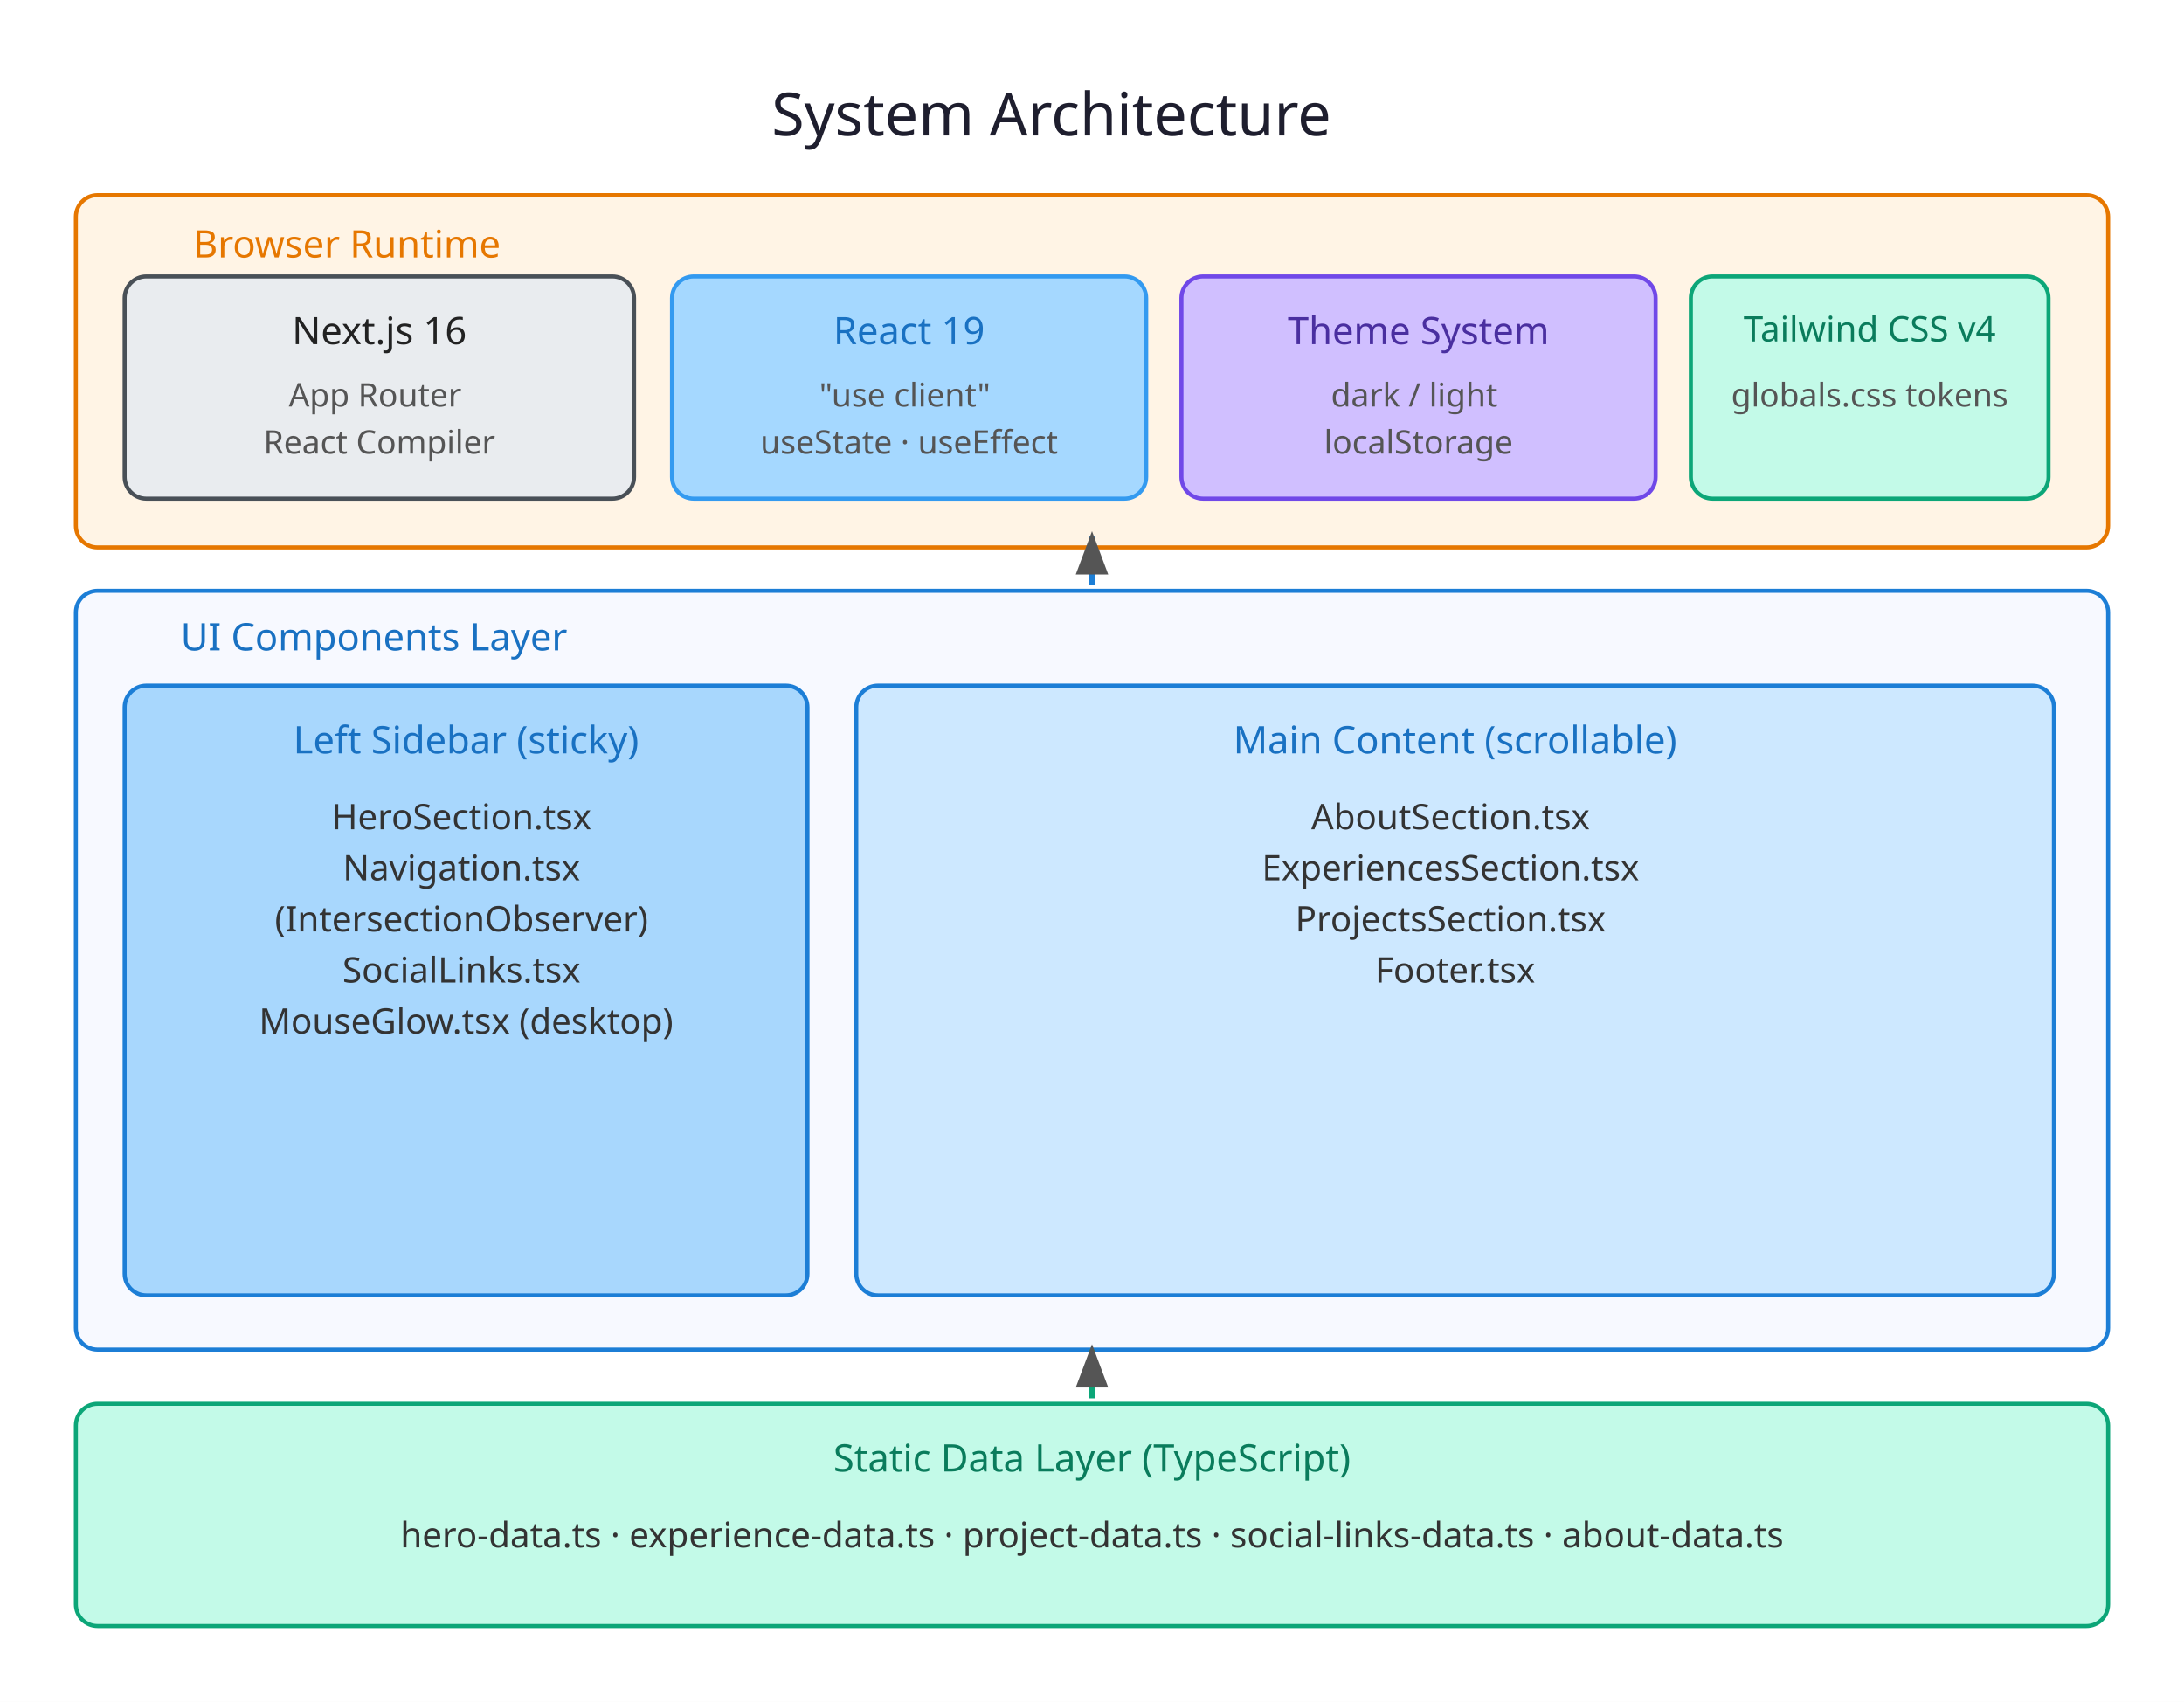
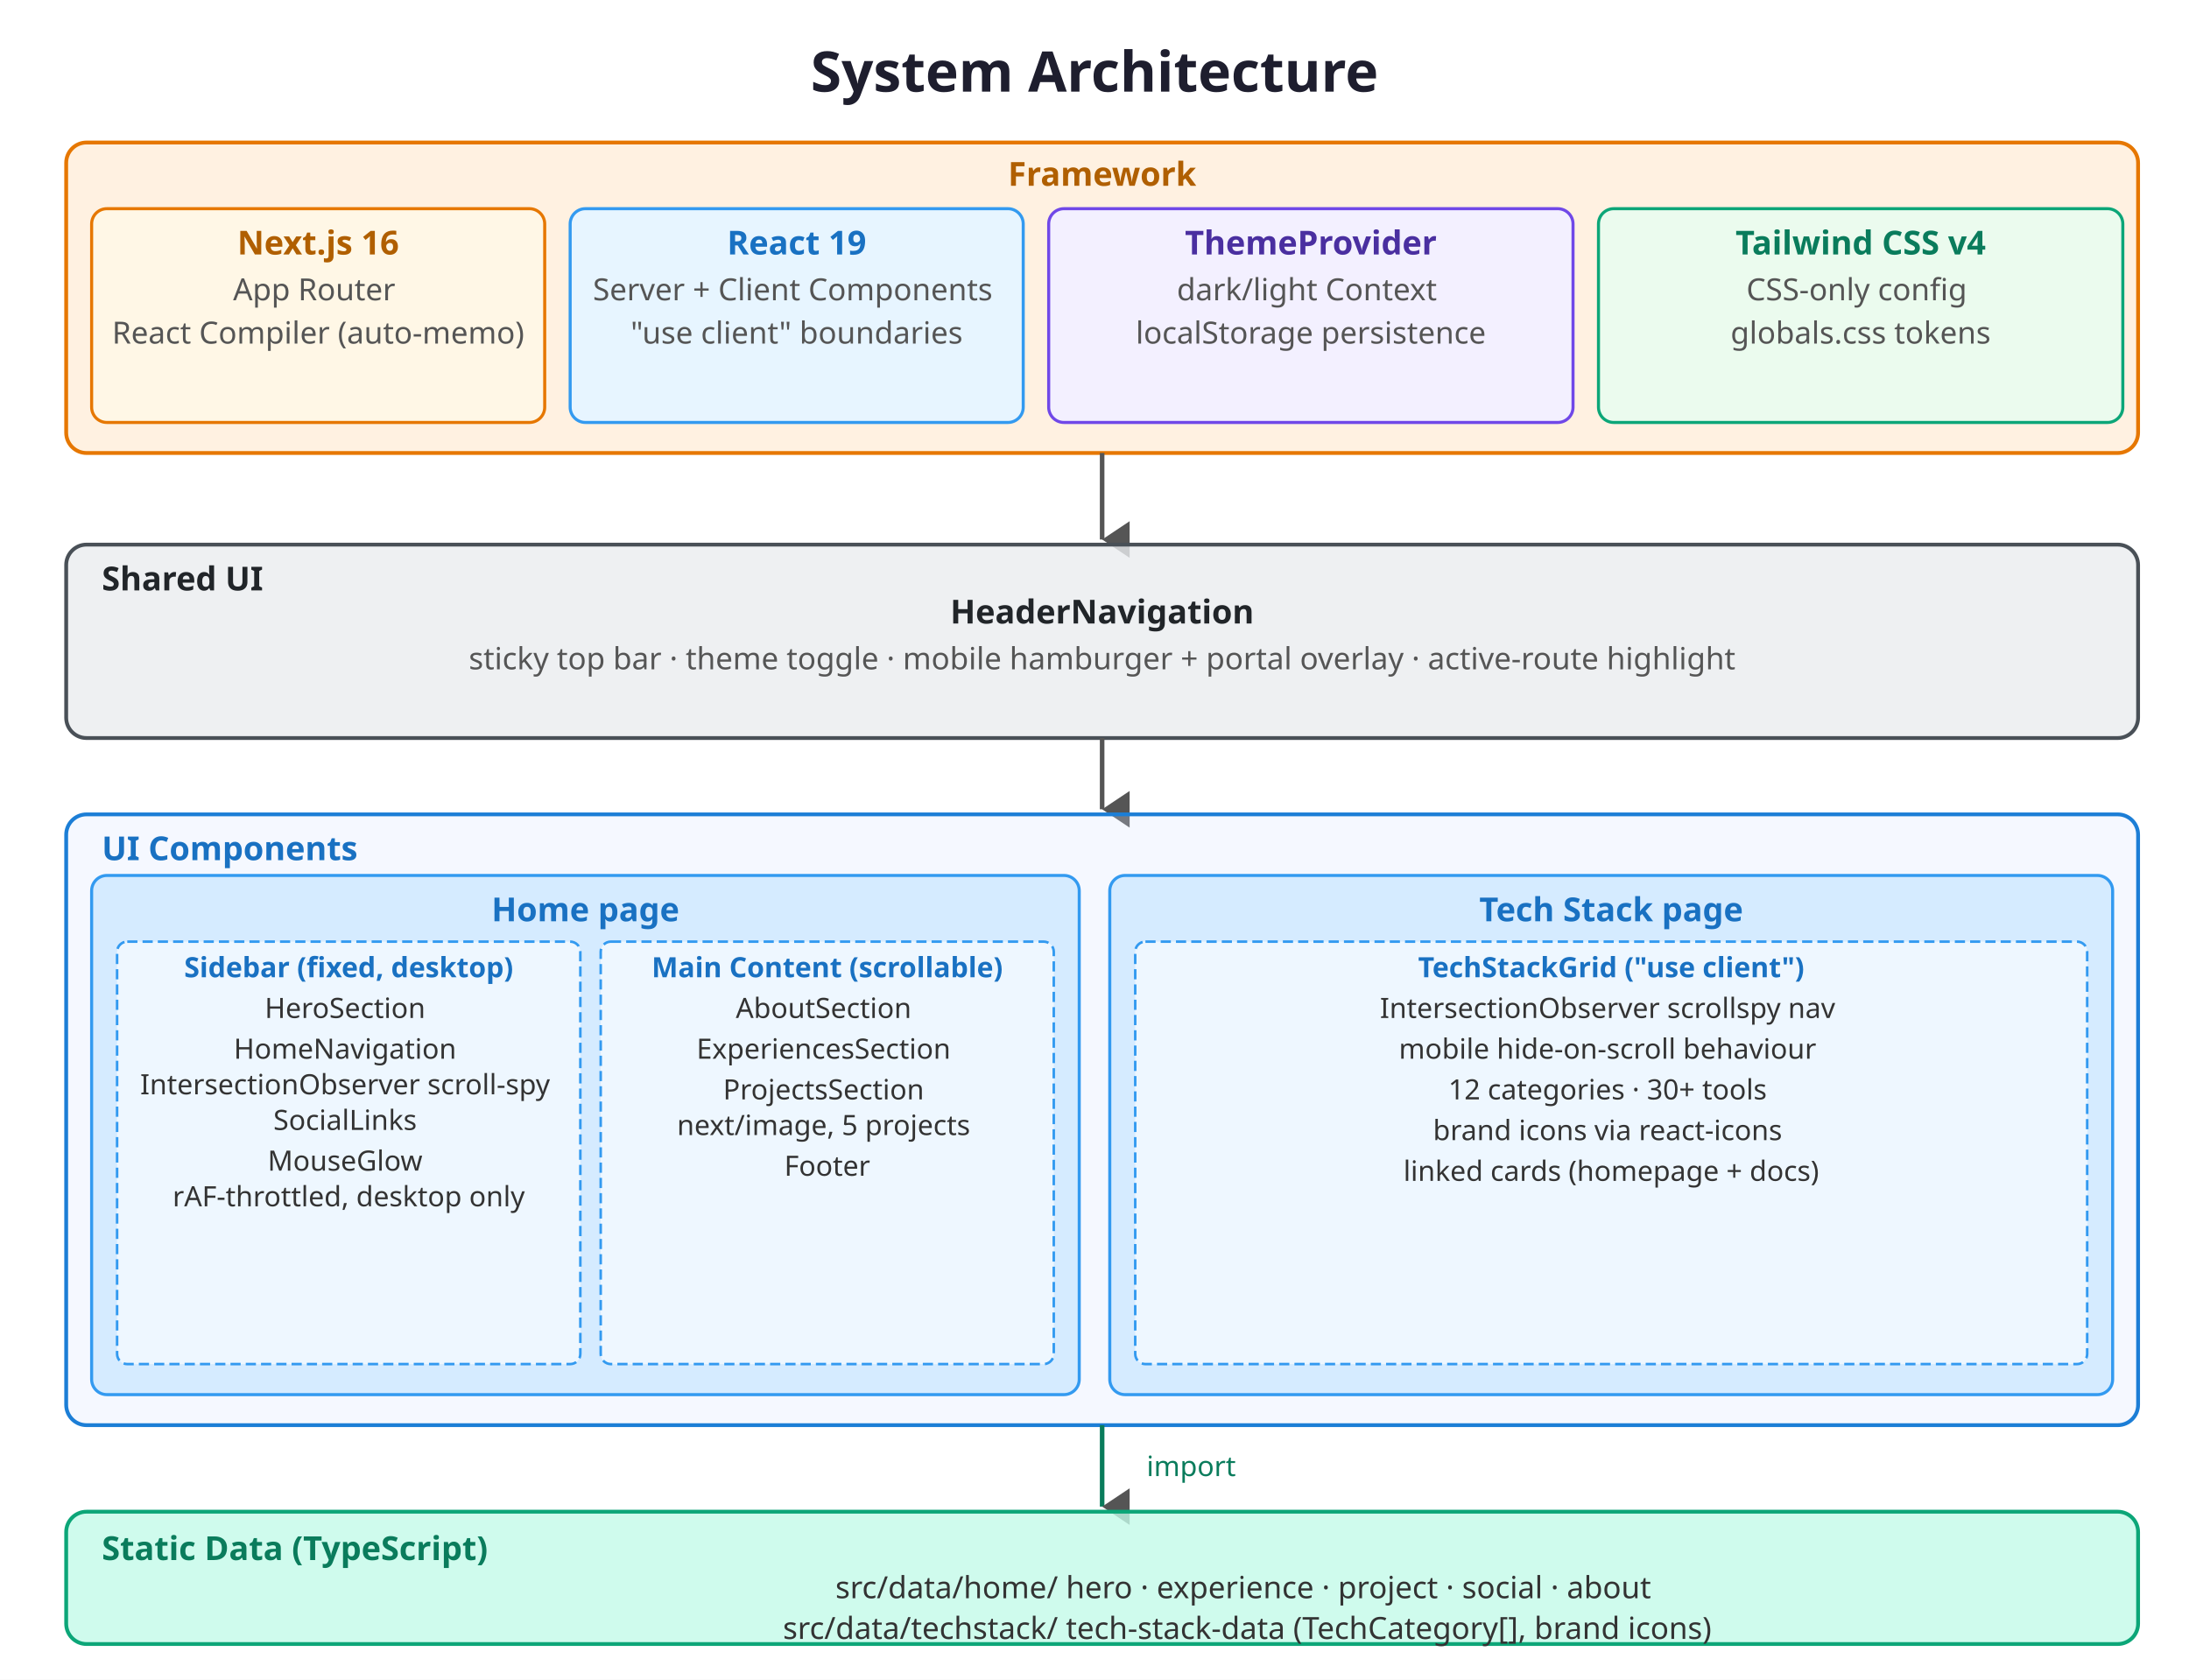
- <svg xmlns="http://www.w3.org/2000/svg" viewBox="0 0 806 628" width="806" height="628">
+ <svg xmlns="http://www.w3.org/2000/svg" viewBox="0 0 860 660" width="860" height="660">
  <defs>
-     <marker id="ah" markerWidth="8" markerHeight="6" refX="7" refY="3" orient="auto">
-       <polygon points="0 0,8 3,0 6" fill="#555" />
+     <marker id="ah-down" markerWidth="8" markerHeight="6" refX="4" refY="6" orient="auto">
+       <polygon points="0 0,8 0,4 6" fill="#555" />
+     </marker>
+     <marker id="ah-up" markerWidth="8" markerHeight="6" refX="4" refY="0" orient="auto">
+       <polygon points="0 6,8 6,4 0" fill="#0a7c5c" />
    </marker>
  </defs>
-   <rect width="806" height="628" fill="#ffffff" />
-   <rect x="28" y="218" width="750" height="280" rx="8" fill="#dbe4ff" fill-opacity="0.2" stroke="#1c7ed6" stroke-width="1.5" />
-   <rect x="316" y="253" width="442" height="225" rx="8" fill="#a5d8ff" fill-opacity="0.5" stroke="#1c7ed6" stroke-width="1.5" />
-   <rect x="28" y="72" width="750" height="130" rx="8" fill="#ffd8a8" fill-opacity="0.3" stroke="#e67700" stroke-width="1.5" />
-   <rect x="28" y="518" width="750" height="82" rx="8" fill="#c3fae8" fill-opacity="1" stroke="#0ca678" stroke-width="1.5" />
-   <rect x="46" y="253" width="252" height="225" rx="8" fill="#74c0fc" fill-opacity="0.6" stroke="#1c7ed6" stroke-width="1.5" />
-   <rect x="46" y="102" width="188" height="82" rx="8" fill="#e9ecef" fill-opacity="1" stroke="#495057" stroke-width="1.5" />
-   <rect x="248" y="102" width="175" height="82" rx="8" fill="#a5d8ff" fill-opacity="1" stroke="#339af0" stroke-width="1.5" />
-   <rect x="436" y="102" width="175" height="82" rx="8" fill="#d0bfff" fill-opacity="1" stroke="#7048e8" stroke-width="1.5" />
-   <rect x="624" y="102" width="132" height="82" rx="8" fill="#c3fae8" fill-opacity="1" stroke="#0ca678" stroke-width="1.5" />
-   <text text-anchor="middle" fill="#1e1e2e" font-size="22" font-family="system-ui,sans-serif">
-     <tspan x="388" y="50">System Architecture</tspan>
+   <rect width="860" height="660" fill="#ffffff" />
+   <text text-anchor="middle" fill="#1e1e2e" font-size="22" font-family="system-ui,sans-serif" font-weight="700">
+     <tspan x="430" y="36">System Architecture</tspan>
  </text>
-   <text text-anchor="middle" fill="#e67700" font-size="14" font-family="system-ui,sans-serif">
-     <tspan x="128" y="95">Browser Runtime</tspan>
+   <text fill="#999" font-size="10" font-family="system-ui,sans-serif" font-weight="600" transform="rotate(-90,14,160)">
+     <tspan text-anchor="middle">FRAMEWORK</tspan>
  </text>
-   <text text-anchor="middle" fill="#222" font-size="14" font-family="system-ui,sans-serif">
-     <tspan x="140" y="127">Next.js 16</tspan>
+   <text fill="#999" font-size="10" font-family="system-ui,sans-serif" font-weight="600" transform="rotate(-90,14,290)">
+     <tspan text-anchor="middle">SHARED UI</tspan>
+   </text>
+   <text fill="#999" font-size="10" font-family="system-ui,sans-serif" font-weight="600" transform="rotate(-90,14,450)">
+     <tspan text-anchor="middle">COMPONENTS</tspan>
+   </text>
+   <text fill="#999" font-size="10" font-family="system-ui,sans-serif" font-weight="600" transform="rotate(-90,14,590)">
+     <tspan text-anchor="middle">DATA</tspan>
+   </text>
+   <rect x="26" y="56" width="814" height="122" rx="8" fill="#ffd8a8" fill-opacity="0.35" stroke="#e67700" stroke-width="1.5" />
+   <text text-anchor="middle" fill="#b05f00" font-size="13" font-family="system-ui,sans-serif" font-weight="700">
+     <tspan x="433" y="73">Framework</tspan>
+   </text>
+   <rect x="36" y="82" width="178" height="84" rx="6" fill="#fff7e6" stroke="#e67700" stroke-width="1.2" />
+   <text text-anchor="middle" fill="#b05f00" font-size="13" font-family="system-ui,sans-serif" font-weight="600">
+     <tspan x="125" y="100">Next.js 16</tspan>
  </text>
  <text text-anchor="middle" fill="#555" font-size="12" font-family="system-ui,sans-serif">
-     <tspan x="140" y="150">App Router</tspan>
-     <tspan x="140" dy="17.4">React Compiler</tspan>
+     <tspan x="125" y="118">App Router</tspan>
+     <tspan x="125" dy="17">React Compiler (auto-memo)</tspan>
  </text>
-   <text text-anchor="middle" fill="#1971c2" font-size="14" font-family="system-ui,sans-serif">
-     <tspan x="335.5" y="127">React 19</tspan>
+   <rect x="224" y="82" width="178" height="84" rx="6" fill="#e7f5ff" stroke="#339af0" stroke-width="1.2" />
+   <text text-anchor="middle" fill="#1971c2" font-size="13" font-family="system-ui,sans-serif" font-weight="600">
+     <tspan x="313" y="100">React 19</tspan>
  </text>
  <text text-anchor="middle" fill="#555" font-size="12" font-family="system-ui,sans-serif">
-     <tspan x="335.5" y="150">"use client"</tspan>
-     <tspan x="335.5" dy="17.4">useState · useEffect</tspan>
+     <tspan x="313" y="118">Server + Client Components</tspan>
+     <tspan x="313" dy="17">"use client" boundaries</tspan>
  </text>
-   <text text-anchor="middle" fill="#4a2fa0" font-size="14" font-family="system-ui,sans-serif">
-     <tspan x="523.5" y="127">Theme System</tspan>
+   <rect x="412" y="82" width="206" height="84" rx="6" fill="#f3f0ff" stroke="#7048e8" stroke-width="1.2" />
+   <text text-anchor="middle" fill="#4a2fa0" font-size="13" font-family="system-ui,sans-serif" font-weight="600">
+     <tspan x="515" y="100">ThemeProvider</tspan>
  </text>
  <text text-anchor="middle" fill="#555" font-size="12" font-family="system-ui,sans-serif">
-     <tspan x="523.5" y="150">dark / light</tspan>
-     <tspan x="523.5" dy="17.4">localStorage</tspan>
+     <tspan x="515" y="118">dark/light Context</tspan>
+     <tspan x="515" dy="17">localStorage persistence</tspan>
  </text>
-   <text text-anchor="middle" fill="#0a7c5c" font-size="13" font-family="system-ui,sans-serif">
-     <tspan x="690" y="126">Tailwind CSS v4</tspan>
+   <rect x="628" y="82" width="206" height="84" rx="6" fill="#ebfbee" stroke="#0ca678" stroke-width="1.2" />
+   <text text-anchor="middle" fill="#0a7c5c" font-size="13" font-family="system-ui,sans-serif" font-weight="600">
+     <tspan x="731" y="100">Tailwind CSS v4</tspan>
  </text>
  <text text-anchor="middle" fill="#555" font-size="12" font-family="system-ui,sans-serif">
-     <tspan x="690" y="150">globals.css tokens</tspan>
+     <tspan x="731" y="118">CSS-only config</tspan>
+     <tspan x="731" dy="17">globals.css tokens</tspan>
  </text>
-   <text text-anchor="middle" fill="#1971c2" font-size="14" font-family="system-ui,sans-serif">
-     <tspan x="138" y="240">UI Components Layer</tspan>
+   <polyline points="433,178 433,212" fill="none" stroke="#555" stroke-width="1.8" marker-end="url(#ah-down)" />
+   <rect x="26" y="214" width="814" height="76" rx="8" fill="#e9ecef" fill-opacity="0.8" stroke="#495057" stroke-width="1.5" />
+   <text fill="#212529" font-size="13" font-family="system-ui,sans-serif" font-weight="700">
+     <tspan x="40" y="232">Shared UI</tspan>
  </text>
-   <text text-anchor="middle" fill="#1971c2" font-size="14" font-family="system-ui,sans-serif">
-     <tspan x="172" y="278">Left Sidebar (sticky)</tspan>
+   <text text-anchor="middle" fill="#212529" font-size="13" font-family="system-ui,sans-serif" font-weight="600">
+     <tspan x="433" y="245">HeaderNavigation</tspan>
  </text>
-   <text text-anchor="middle" fill="#333" font-size="13" font-family="system-ui,sans-serif">
-     <tspan x="172" y="306">HeroSection.tsx</tspan>
-     <tspan x="172" dy="18.85">Navigation.tsx</tspan>
-     <tspan x="172" dy="18.85">(IntersectionObserver)</tspan>
-     <tspan x="172" dy="18.85">SocialLinks.tsx</tspan>
-     <tspan x="172" dy="18.85">MouseGlow.tsx (desktop)</tspan>
+   <text text-anchor="middle" fill="#555" font-size="12" font-family="system-ui,sans-serif">
+     <tspan x="433" y="263">sticky top bar  ·  theme toggle  ·  mobile hamburger + portal overlay  ·  active-route highlight</tspan>
  </text>
-   <text text-anchor="middle" fill="#1971c2" font-size="14" font-family="system-ui,sans-serif">
-     <tspan x="537" y="278">Main Content (scrollable)</tspan>
+   <polyline points="433,290 433,318" fill="none" stroke="#555" stroke-width="1.8" marker-end="url(#ah-down)" />
+   <rect x="26" y="320" width="814" height="240" rx="8" fill="#dbe4ff" fill-opacity="0.25" stroke="#1c7ed6" stroke-width="1.5" />
+   <text fill="#1971c2" font-size="13" font-family="system-ui,sans-serif" font-weight="700">
+     <tspan x="40" y="338">UI Components</tspan>
  </text>
-   <text text-anchor="middle" fill="#333" font-size="13" font-family="system-ui,sans-serif">
-     <tspan x="537" y="306">AboutSection.tsx</tspan>
-     <tspan x="537" dy="18.85">ExperiencesSection.tsx</tspan>
-     <tspan x="537" dy="18.85">ProjectsSection.tsx</tspan>
-     <tspan x="537" dy="18.85">Footer.tsx</tspan>
+   <rect x="36" y="344" width="388" height="204" rx="6" fill="#a5d8ff" fill-opacity="0.4" stroke="#339af0" stroke-width="1.2" />
+   <text text-anchor="middle" fill="#1971c2" font-size="13" font-family="system-ui,sans-serif" font-weight="600">
+     <tspan x="230" y="362">Home page</tspan>
  </text>
-   <text text-anchor="middle" fill="#0a7c5c" font-size="14" font-family="system-ui,sans-serif">
-     <tspan x="403" y="543">Static Data Layer (TypeScript)</tspan>
+   <rect x="46" y="370" width="182" height="166" rx="4" fill="#ffffff" fill-opacity="0.6" stroke="#339af0" stroke-width="1" stroke-dasharray="4 2" />
+   <text text-anchor="middle" fill="#1971c2" font-size="11" font-family="system-ui,sans-serif" font-weight="600">
+     <tspan x="137" y="384">Sidebar (fixed, desktop)</tspan>
  </text>
-   <text text-anchor="middle" fill="#333" font-size="13" font-family="system-ui,sans-serif">
-     <tspan x="403" y="571">hero-data.ts  ·  experience-data.ts  ·  project-data.ts  ·  social-links-data.ts  ·  about-data.ts</tspan>
+   <text text-anchor="middle" fill="#333" font-size="11" font-family="system-ui,sans-serif">
+     <tspan x="137" y="400">HeroSection</tspan>
+     <tspan x="137" dy="16">HomeNavigation</tspan>
+     <tspan x="137" dy="14">  IntersectionObserver scroll-spy</tspan>
+     <tspan x="137" dy="14">SocialLinks</tspan>
+     <tspan x="137" dy="16">MouseGlow</tspan>
+     <tspan x="137" dy="14">  rAF-throttled, desktop only</tspan>
  </text>
-   <polyline points="403,516 403,498" fill="none" stroke="#0ca678" stroke-width="2" marker-end="url(#ah)" />
-   <polyline points="403,216 403,198" fill="none" stroke="#1c7ed6" stroke-width="2" marker-end="url(#ah)" />
+   <rect x="236" y="370" width="178" height="166" rx="4" fill="#ffffff" fill-opacity="0.6" stroke="#339af0" stroke-width="1" stroke-dasharray="4 2" />
+   <text text-anchor="middle" fill="#1971c2" font-size="11" font-family="system-ui,sans-serif" font-weight="600">
+     <tspan x="325" y="384">Main Content (scrollable)</tspan>
+   </text>
+   <text text-anchor="middle" fill="#333" font-size="11" font-family="system-ui,sans-serif">
+     <tspan x="325" y="400">AboutSection</tspan>
+     <tspan x="325" dy="16">ExperiencesSection</tspan>
+     <tspan x="325" dy="16">ProjectsSection</tspan>
+     <tspan x="325" dy="14">  next/image, 5 projects</tspan>
+     <tspan x="325" dy="16">Footer</tspan>
+   </text>
+   <rect x="436" y="344" width="394" height="204" rx="6" fill="#a5d8ff" fill-opacity="0.4" stroke="#339af0" stroke-width="1.2" />
+   <text text-anchor="middle" fill="#1971c2" font-size="13" font-family="system-ui,sans-serif" font-weight="600">
+     <tspan x="633" y="362">Tech Stack page</tspan>
+   </text>
+   <rect x="446" y="370" width="374" height="166" rx="4" fill="#ffffff" fill-opacity="0.6" stroke="#339af0" stroke-width="1" stroke-dasharray="4 2" />
+   <text text-anchor="middle" fill="#1971c2" font-size="11" font-family="system-ui,sans-serif" font-weight="600">
+     <tspan x="633" y="384">TechStackGrid  ("use client")</tspan>
+   </text>
+   <text text-anchor="middle" fill="#333" font-size="11" font-family="system-ui,sans-serif">
+     <tspan x="633" y="400">IntersectionObserver scrollspy nav</tspan>
+     <tspan x="633" dy="16">mobile hide-on-scroll behaviour</tspan>
+     <tspan x="633" dy="16">12 categories  ·  30+ tools</tspan>
+     <tspan x="633" dy="16">brand icons via react-icons</tspan>
+     <tspan x="633" dy="16">linked cards (homepage + docs)</tspan>
+   </text>
+   <polyline points="433,560 433,592" fill="none" stroke="#0a7c5c" stroke-width="1.8" marker-end="url(#ah-down)" />
+   <text text-anchor="middle" fill="#0a7c5c" font-size="11" font-family="system-ui,sans-serif">
+     <tspan x="468" y="580">import</tspan>
+   </text>
+   <rect x="26" y="594" width="814" height="52" rx="8" fill="#c3fae8" fill-opacity="0.8" stroke="#0ca678" stroke-width="1.5" />
+   <text fill="#0a7c5c" font-size="13" font-family="system-ui,sans-serif" font-weight="700">
+     <tspan x="40" y="613">Static Data  (TypeScript)</tspan>
+   </text>
+   <text text-anchor="middle" fill="#333" font-size="12" font-family="system-ui,sans-serif">
+     <tspan x="490" y="628">src/data/home/  hero · experience · project · social · about</tspan>
+     <tspan x="490" dy="16">src/data/techstack/  tech-stack-data  (TechCategory[], brand icons)</tspan>
+   </text>
</svg>
